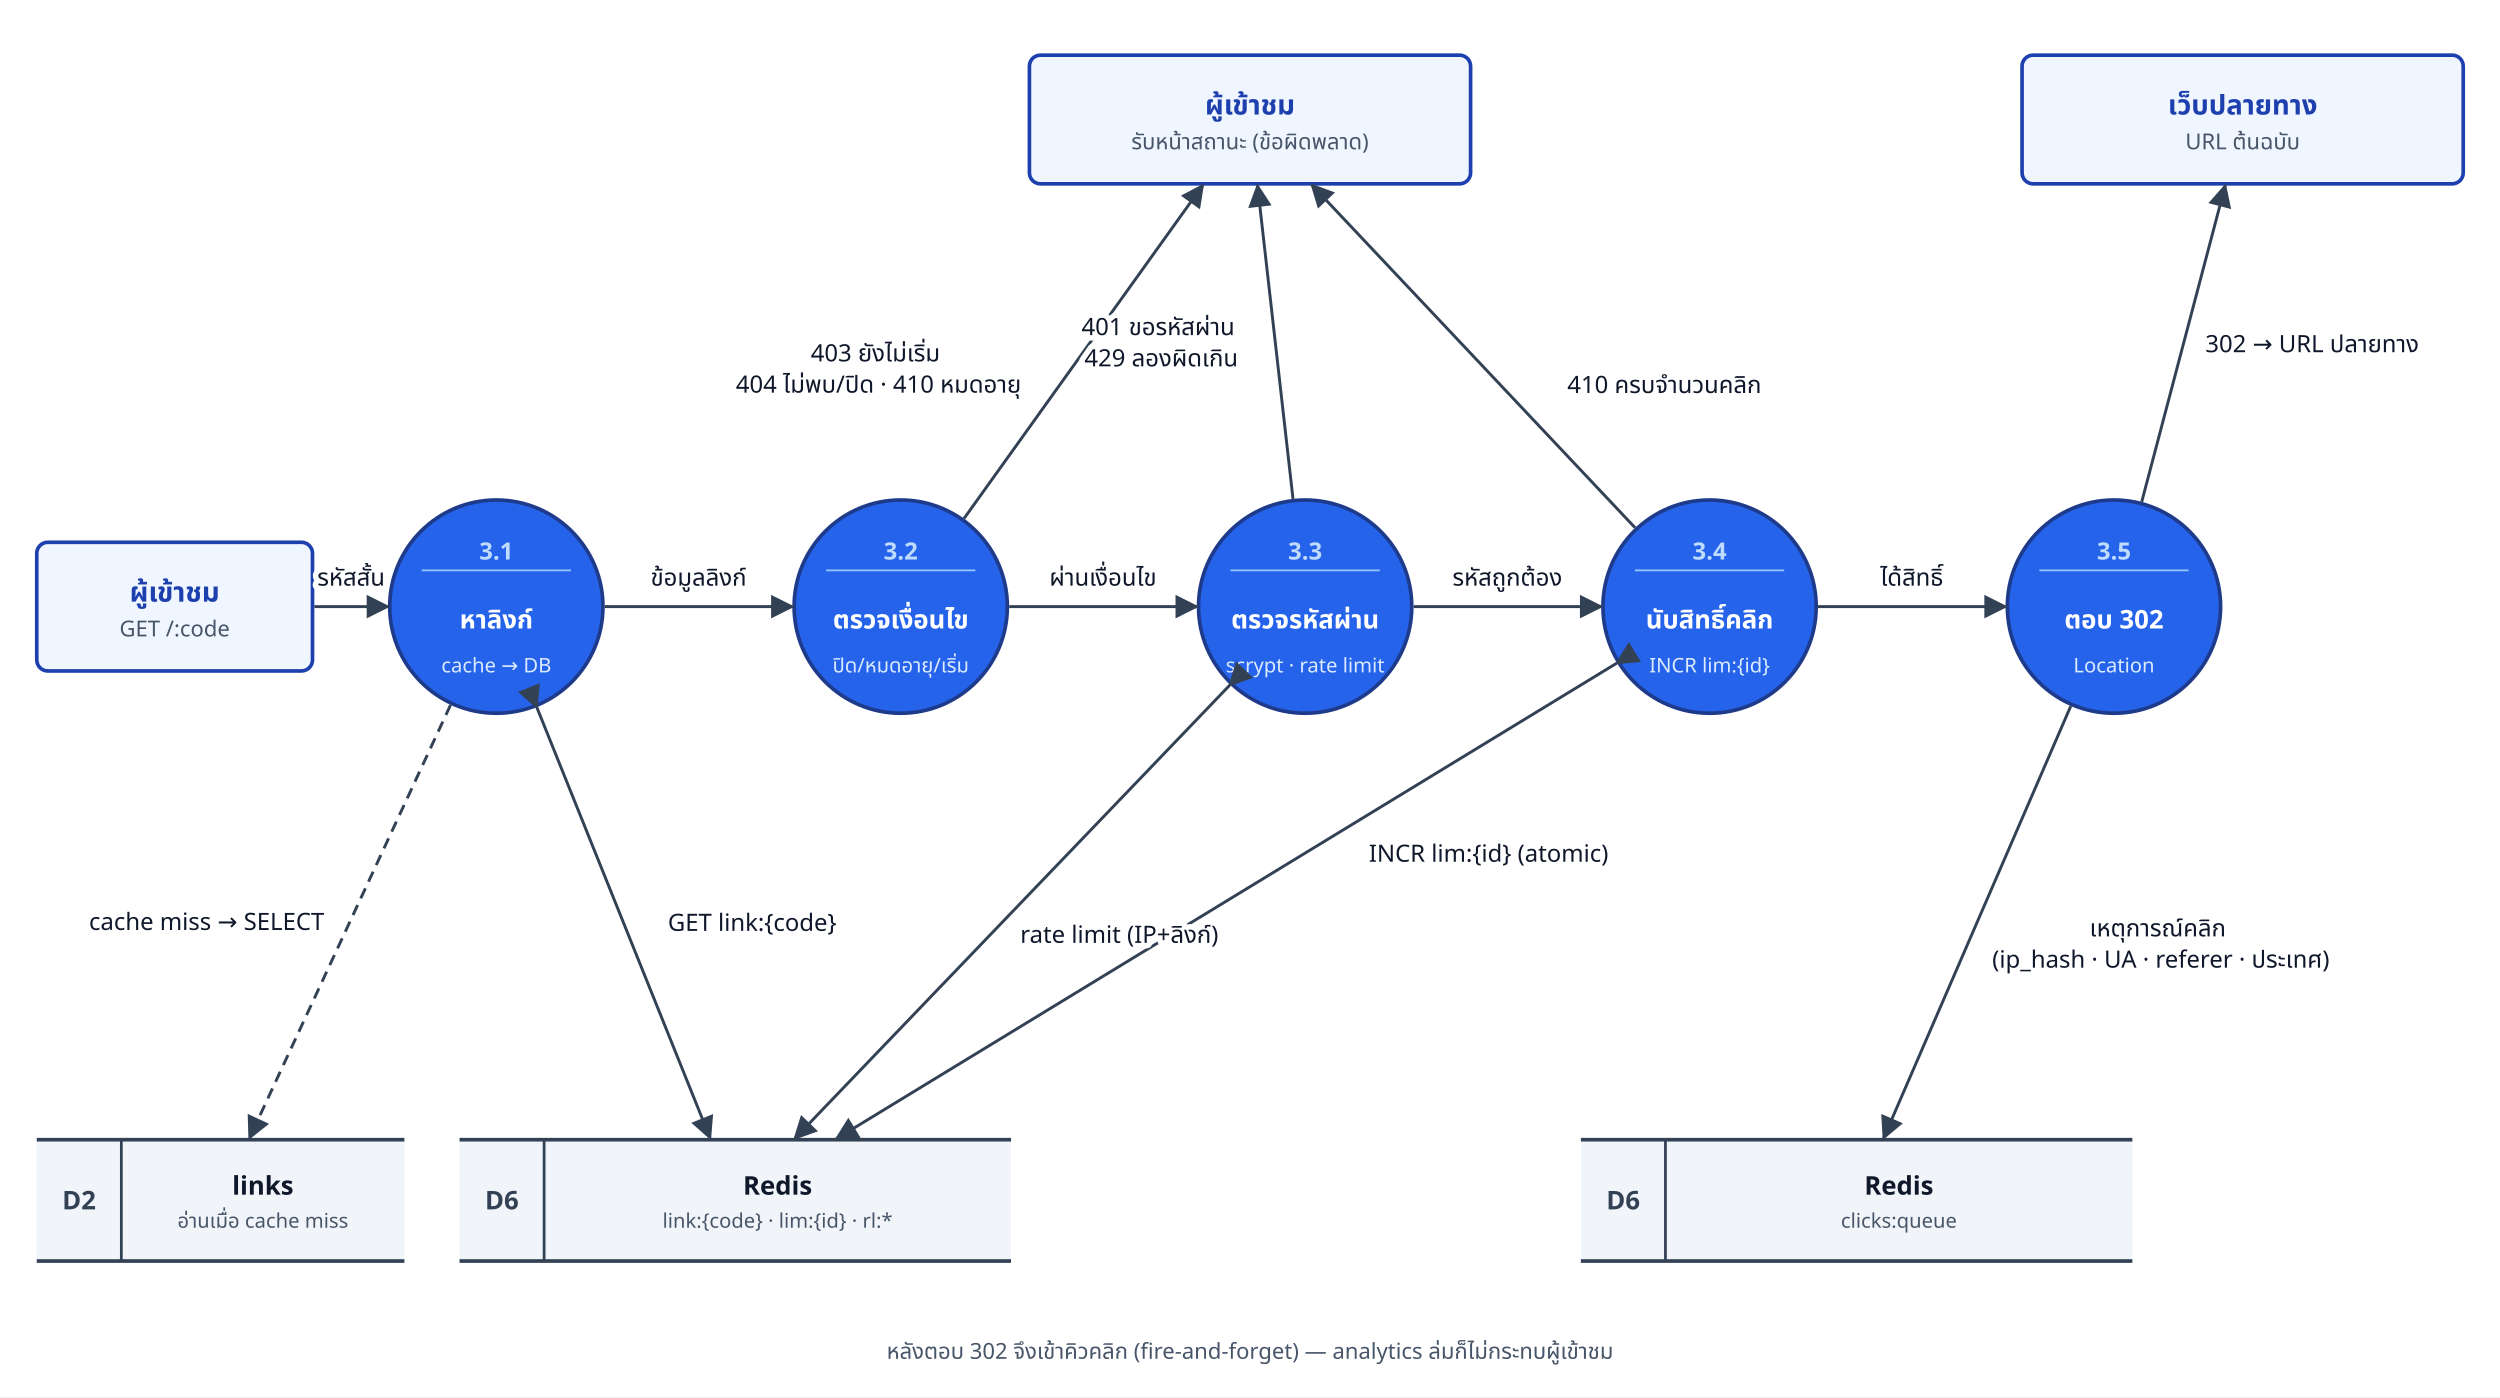
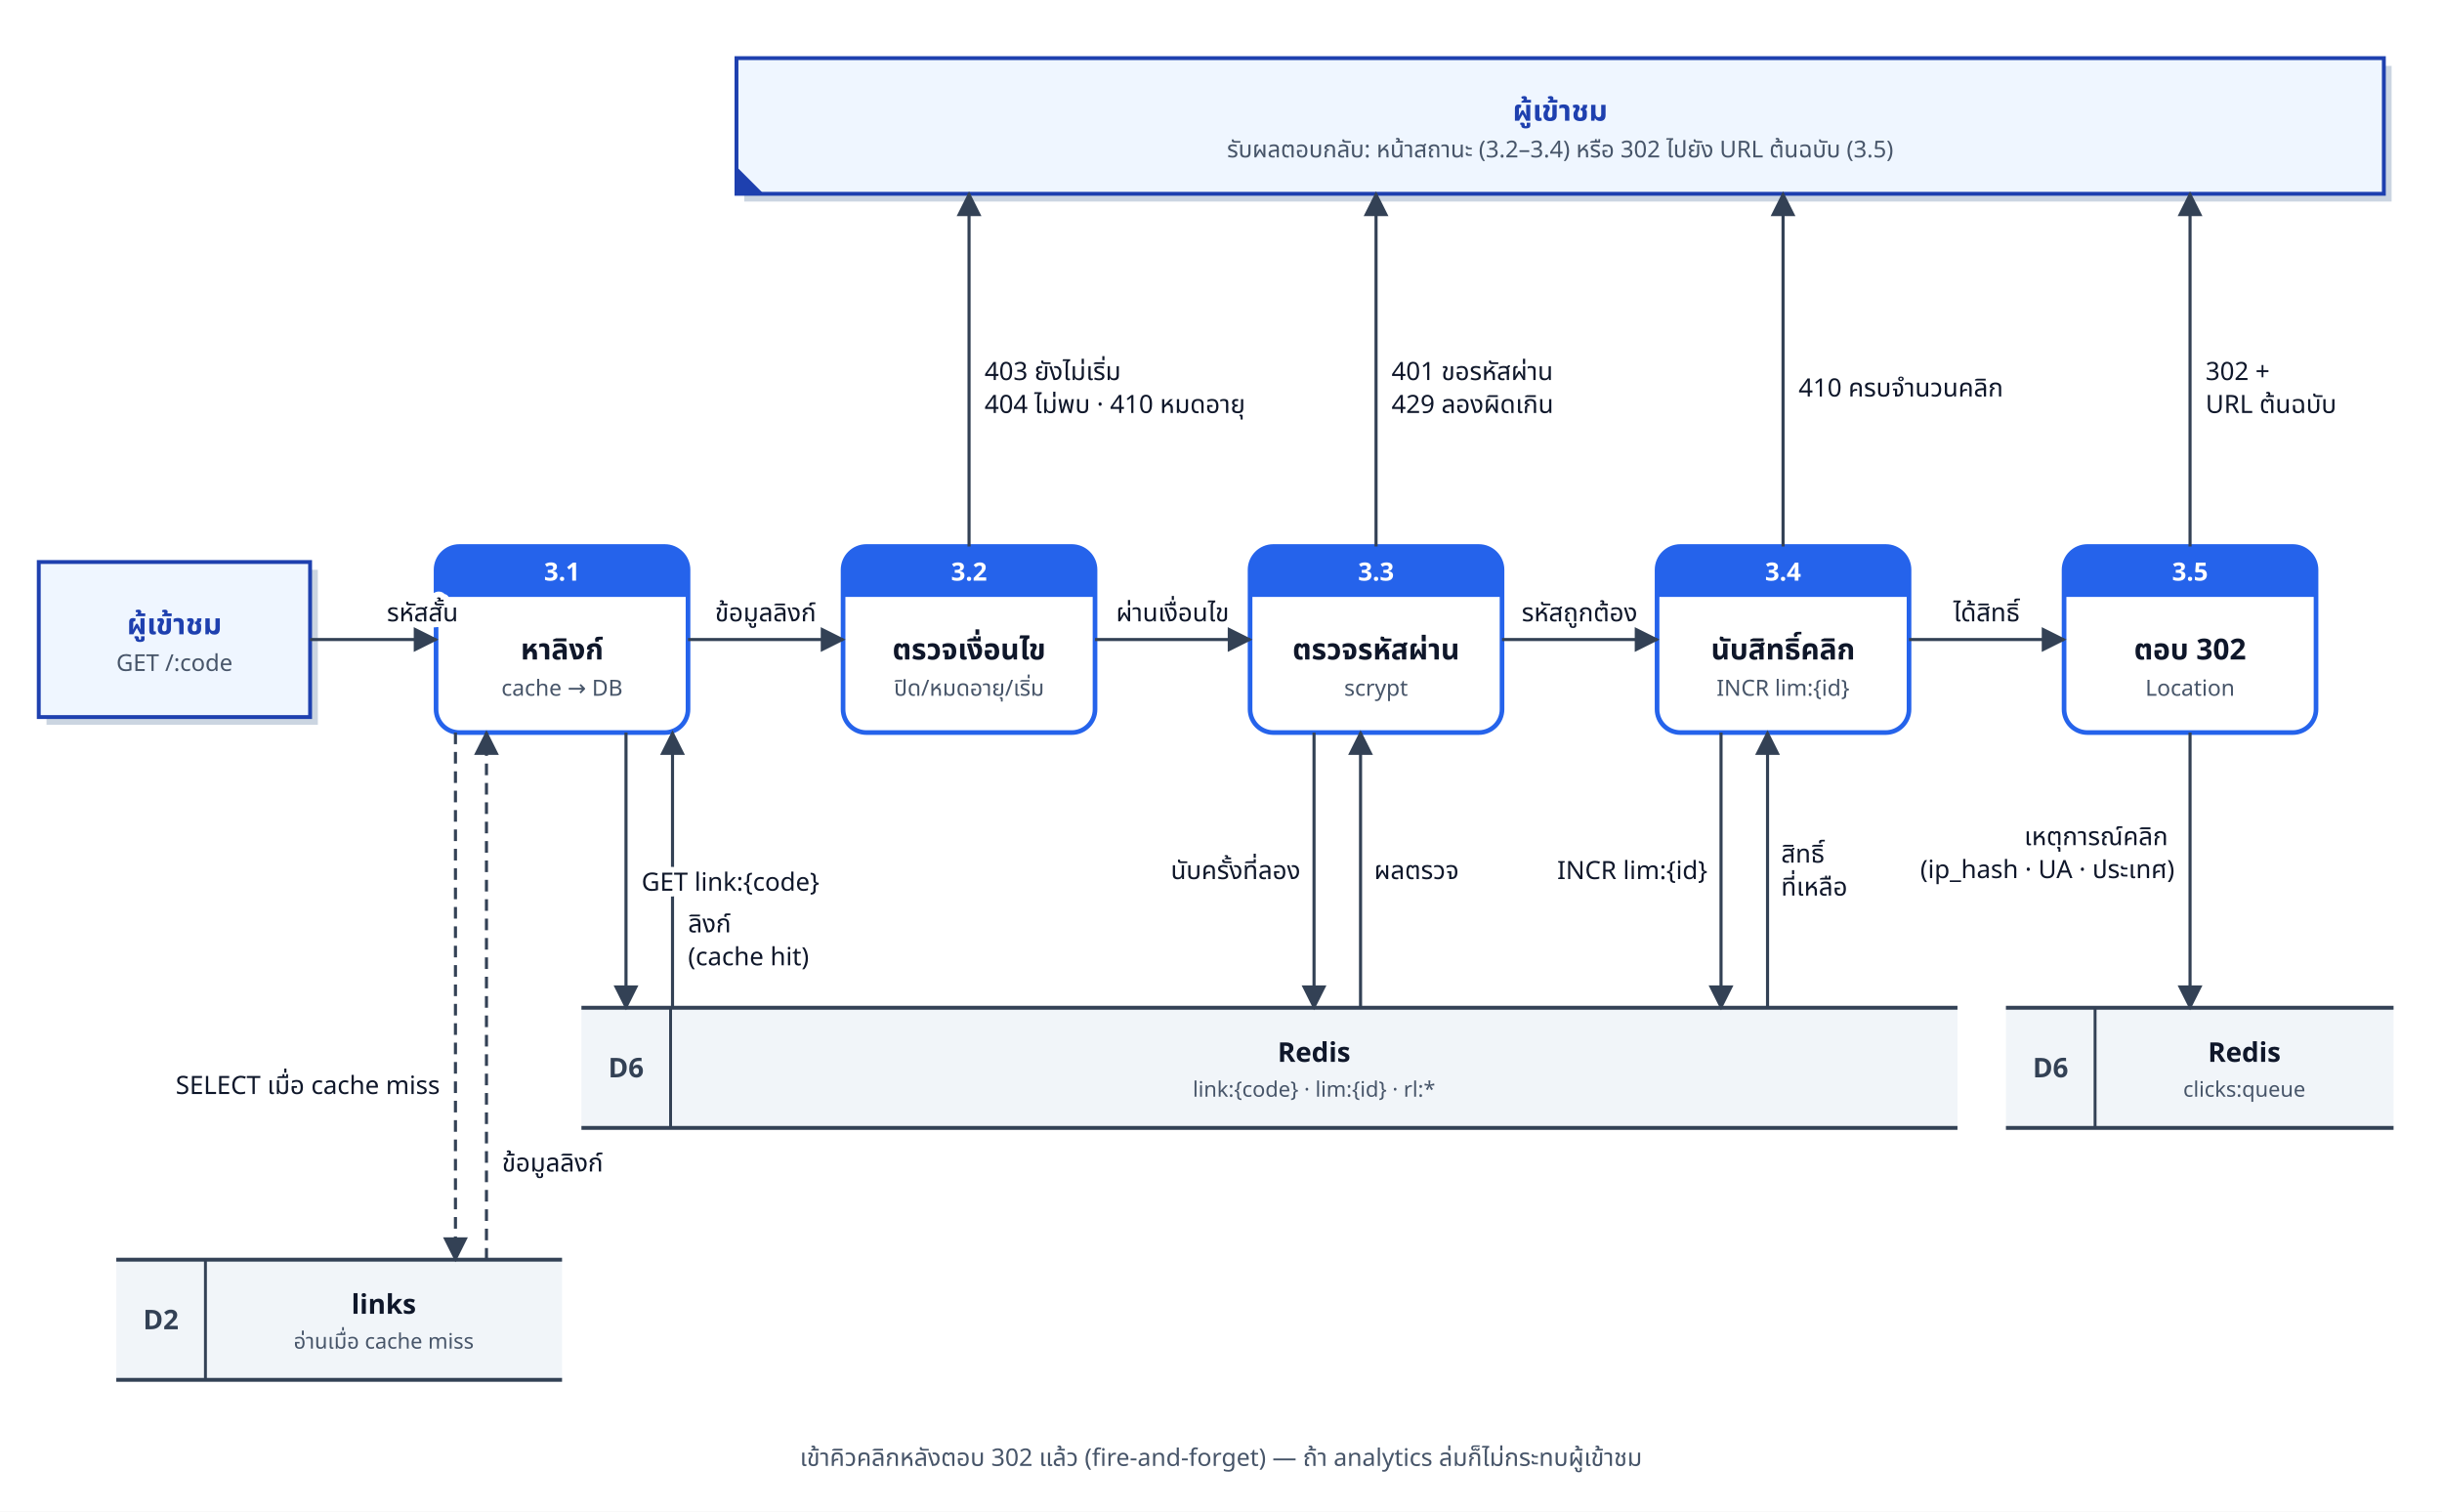
- <svg xmlns="http://www.w3.org/2000/svg" viewBox="0 0 1360 760" width="1360" height="760" role="img" aria-label="DFD Level 2 — 3.0 Redirect" font-family="'Noto Sans Thai','Sukhumvit Set',Thonburi,'Segoe UI',system-ui,sans-serif">
+ <svg xmlns="http://www.w3.org/2000/svg" viewBox="0 0 1260 780" width="1260" height="780" role="img" aria-label="DFD Level 2 — 3.0 Redirect" font-family="'Noto Sans Thai','Sukhumvit Set',Thonburi,'Segoe UI',system-ui,sans-serif">
  <defs>
    <marker id="ah" viewBox="0 0 10 10" refX="9" refY="5" markerWidth="8" markerHeight="8" orient="auto-start-reverse">
      <path d="M0 0L10 5L0 10z" fill="#334155" />
    </marker>
    <marker id="ahs" viewBox="0 0 10 10" refX="1" refY="5" markerWidth="8" markerHeight="8" orient="auto-start-reverse">
      <path d="M10 0L0 5L10 10z" fill="#334155" />
    </marker>
  </defs>
-   <rect width="1360" height="760" fill="#fff" />
-   <rect x="20" y="295" width="150" height="70" rx="6" fill="#eff6ff" stroke="#1e40af" stroke-width="2" />
-   <text x="95" text-anchor="middle" font-size="15" font-weight="700" fill="#1e40af">
-     <tspan x="95" y="327.3">ผู้เข้าชม</tspan>
-   </text>
-   <text x="95" text-anchor="middle" font-size="12" font-weight="400" fill="#475569">
-     <tspan x="95" y="346.2">GET /:code</tspan>
-   </text>
-   <circle cx="270" cy="330" r="58" fill="#2563eb" stroke="#1e3a8a" stroke-width="2" />
-   <text x="270" text-anchor="middle" font-size="13" font-weight="700" fill="#bfdbfe">
-     <tspan x="270" y="304.4">3.1</tspan>
-   </text>
-   <line x1="229.4" x2="310.6" y1="310.28" y2="310.28" stroke="#93c5fd" stroke-width="1" />
-   <text x="270" text-anchor="middle" font-size="14" font-weight="700" fill="#fff">
-     <tspan x="270" y="341.9">หาลิงก์</tspan>
-   </text>
-   <text x="270" text-anchor="middle" font-size="11" font-weight="400" fill="#dbeafe">
-     <tspan x="270" y="365.8">cache → DB</tspan>
-   </text>
-   <circle cx="490" cy="330" r="58" fill="#2563eb" stroke="#1e3a8a" stroke-width="2" />
-   <text x="490" text-anchor="middle" font-size="13" font-weight="700" fill="#bfdbfe">
-     <tspan x="490" y="304.4">3.2</tspan>
-   </text>
-   <line x1="449.4" x2="530.6" y1="310.28" y2="310.28" stroke="#93c5fd" stroke-width="1" />
-   <text x="490" text-anchor="middle" font-size="14" font-weight="700" fill="#fff">
-     <tspan x="490" y="341.9">ตรวจเงื่อนไข</tspan>
-   </text>
-   <text x="490" text-anchor="middle" font-size="11" font-weight="400" fill="#dbeafe">
-     <tspan x="490" y="365.8">ปิด/หมดอายุ/เริ่ม</tspan>
-   </text>
-   <circle cx="710" cy="330" r="58" fill="#2563eb" stroke="#1e3a8a" stroke-width="2" />
-   <text x="710" text-anchor="middle" font-size="13" font-weight="700" fill="#bfdbfe">
-     <tspan x="710" y="304.4">3.3</tspan>
-   </text>
-   <line x1="669.4" x2="750.6" y1="310.28" y2="310.28" stroke="#93c5fd" stroke-width="1" />
-   <text x="710" text-anchor="middle" font-size="14" font-weight="700" fill="#fff">
-     <tspan x="710" y="341.9">ตรวจรหัสผ่าน</tspan>
-   </text>
-   <text x="710" text-anchor="middle" font-size="11" font-weight="400" fill="#dbeafe">
-     <tspan x="710" y="365.8">scrypt · rate limit</tspan>
-   </text>
-   <circle cx="930" cy="330" r="58" fill="#2563eb" stroke="#1e3a8a" stroke-width="2" />
-   <text x="930" text-anchor="middle" font-size="13" font-weight="700" fill="#bfdbfe">
-     <tspan x="930" y="304.4">3.4</tspan>
-   </text>
-   <line x1="889.4" x2="970.6" y1="310.28" y2="310.28" stroke="#93c5fd" stroke-width="1" />
-   <text x="930" text-anchor="middle" font-size="14" font-weight="700" fill="#fff">
-     <tspan x="930" y="341.9">นับสิทธิ์คลิก</tspan>
-   </text>
-   <text x="930" text-anchor="middle" font-size="11" font-weight="400" fill="#dbeafe">
-     <tspan x="930" y="365.8">INCR lim:{id}</tspan>
-   </text>
-   <circle cx="1150" cy="330" r="58" fill="#2563eb" stroke="#1e3a8a" stroke-width="2" />
-   <text x="1150" text-anchor="middle" font-size="13" font-weight="700" fill="#bfdbfe">
-     <tspan x="1150" y="304.4">3.5</tspan>
-   </text>
-   <line x1="1109.4" x2="1190.6" y1="310.28" y2="310.28" stroke="#93c5fd" stroke-width="1" />
-   <text x="1150" text-anchor="middle" font-size="14" font-weight="700" fill="#fff">
-     <tspan x="1150" y="341.9">ตอบ 302</tspan>
-   </text>
-   <text x="1150" text-anchor="middle" font-size="11" font-weight="400" fill="#dbeafe">
-     <tspan x="1150" y="365.8">Location</tspan>
-   </text>
-   <rect x="250" y="620" width="300" height="66" fill="#f1f5f9" stroke="none" />
-   <line x1="250" x2="550" y1="620" y2="620" stroke="#334155" stroke-width="2" />
-   <line x1="250" x2="550" y1="686" y2="686" stroke="#334155" stroke-width="2" />
-   <line x1="296" x2="296" y1="620" y2="686" stroke="#334155" stroke-width="1.5" />
-   <text x="273" text-anchor="middle" font-size="14" font-weight="700" fill="#334155">
-     <tspan x="273" y="657.9">D6</tspan>
-   </text>
-   <text x="423" text-anchor="middle" font-size="14" font-weight="700" fill="#0f172a">
-     <tspan x="423" y="649.9">Redis</tspan>
-   </text>
-   <text x="423" text-anchor="middle" font-size="11" font-weight="400" fill="#475569">
-     <tspan x="423" y="667.9">link:{code} · lim:{id} · rl:*</tspan>
-   </text>
-   <rect x="20" y="620" width="200" height="66" fill="#f1f5f9" stroke="none" />
-   <line x1="20" x2="220" y1="620" y2="620" stroke="#334155" stroke-width="2" />
-   <line x1="20" x2="220" y1="686" y2="686" stroke="#334155" stroke-width="2" />
-   <line x1="66" x2="66" y1="620" y2="686" stroke="#334155" stroke-width="1.5" />
-   <text x="43" text-anchor="middle" font-size="14" font-weight="700" fill="#334155">
-     <tspan x="43" y="657.9">D2</tspan>
-   </text>
-   <text x="143" text-anchor="middle" font-size="14" font-weight="700" fill="#0f172a">
-     <tspan x="143" y="649.9">links</tspan>
-   </text>
-   <text x="143" text-anchor="middle" font-size="11" font-weight="400" fill="#475569">
-     <tspan x="143" y="667.9">อ่านเมื่อ cache miss</tspan>
-   </text>
-   <rect x="860" y="620" width="300" height="66" fill="#f1f5f9" stroke="none" />
-   <line x1="860" x2="1160" y1="620" y2="620" stroke="#334155" stroke-width="2" />
-   <line x1="860" x2="1160" y1="686" y2="686" stroke="#334155" stroke-width="2" />
-   <line x1="906" x2="906" y1="620" y2="686" stroke="#334155" stroke-width="1.5" />
-   <text x="883" text-anchor="middle" font-size="14" font-weight="700" fill="#334155">
-     <tspan x="883" y="657.9">D6</tspan>
-   </text>
-   <text x="1033" text-anchor="middle" font-size="14" font-weight="700" fill="#0f172a">
-     <tspan x="1033" y="649.9">Redis</tspan>
-   </text>
-   <text x="1033" text-anchor="middle" font-size="11" font-weight="400" fill="#475569">
-     <tspan x="1033" y="667.9">clicks:queue</tspan>
-   </text>
-   <rect x="560" y="30" width="240" height="70" rx="6" fill="#eff6ff" stroke="#1e40af" stroke-width="2" />
-   <text x="680" text-anchor="middle" font-size="15" font-weight="700" fill="#1e40af">
-     <tspan x="680" y="62.3">ผู้เข้าชม</tspan>
-   </text>
-   <text x="680" text-anchor="middle" font-size="12" font-weight="400" fill="#475569">
-     <tspan x="680" y="81.2">รับหน้าสถานะ (ข้อผิดพลาด)</tspan>
-   </text>
-   <rect x="1100" y="30" width="240" height="70" rx="6" fill="#eff6ff" stroke="#1e40af" stroke-width="2" />
-   <text x="1220" text-anchor="middle" font-size="15" font-weight="700" fill="#1e40af">
-     <tspan x="1220" y="62.3">เว็บปลายทาง</tspan>
-   </text>
-   <text x="1220" text-anchor="middle" font-size="12" font-weight="400" fill="#475569">
-     <tspan x="1220" y="81.2">URL ต้นฉบับ</tspan>
-   </text>
-   <path d="M171 330 L211 330" fill="none" stroke="#334155" stroke-width="1.6" marker-end="url(#ah)" />
-   <path d="M329 330 L431 330" fill="none" stroke="#334155" stroke-width="1.6" marker-end="url(#ah)" />
-   <path d="M549 330 L651 330" fill="none" stroke="#334155" stroke-width="1.6" marker-end="url(#ah)" />
-   <path d="M769 330 L871 330" fill="none" stroke="#334155" stroke-width="1.6" marker-end="url(#ah)" />
-   <path d="M989 330 L1091 330" fill="none" stroke="#334155" stroke-width="1.6" marker-end="url(#ah)" />
-   <path d="M292 384.7 L386.3 619.1" fill="none" stroke="#334155" stroke-width="1.6" marker-end="url(#ah)" marker-start="url(#ahs)" />
-   <path d="M245.1 383.5 L135.7 619.1" fill="none" stroke="#334155" stroke-width="1.6" stroke-dasharray="6 4" marker-end="url(#ah)" />
-   <path d="M524.4 282.1 L654.3 100.8" fill="none" stroke="#334155" stroke-width="1.6" marker-end="url(#ah)" />
-   <path d="M703.4 271.4 L684.1 101" fill="none" stroke="#334155" stroke-width="1.6" marker-end="url(#ah)" />
-   <path d="M889.5 287.1 L713.7 100.7" fill="none" stroke="#334155" stroke-width="1.6" marker-end="url(#ah)" />
-   <path d="M669.1 372.6 L432.4 619.3" fill="none" stroke="#334155" stroke-width="1.6" marker-end="url(#ah)" marker-start="url(#ahs)" />
-   <path d="M879.6 360.7 L455 619.5" fill="none" stroke="#334155" stroke-width="1.6" marker-end="url(#ah)" marker-start="url(#ahs)" />
-   <path d="M1165.1 273 L1210.5 101" fill="none" stroke="#334155" stroke-width="1.6" marker-end="url(#ah)" />
-   <path d="M1126.5 384.1 L1024.7 619.1" fill="none" stroke="#334155" stroke-width="1.6" marker-end="url(#ah)" />
-   <text x="680" text-anchor="middle" font-size="12" font-weight="400" fill="#475569">
-     <tspan x="680" y="739.2">หลังตอบ 302 จึงเข้าคิวคลิก (fire-and-forget) — analytics ล่มก็ไม่กระทบผู้เข้าชม</tspan>
-   </text>
-   <g font-size="13" fill="#0f172a" stroke="#fff" stroke-width="6" stroke-linejoin="round" paint-order="stroke" style="paint-order:stroke">
-     <text x="191" text-anchor="middle" font-size="13" font-weight="400" fill="#0f172a">
-       <tspan x="191" y="318.6">รหัสสั้น</tspan>
-     </text>
-   </g>
-   <g font-size="13" fill="#0f172a" stroke="#fff" stroke-width="6" stroke-linejoin="round" paint-order="stroke" style="paint-order:stroke">
-     <text x="380" text-anchor="middle" font-size="13" font-weight="400" fill="#0f172a">
-       <tspan x="380" y="318.6">ข้อมูลลิงก์</tspan>
-     </text>
-   </g>
-   <g font-size="13" fill="#0f172a" stroke="#fff" stroke-width="6" stroke-linejoin="round" paint-order="stroke" style="paint-order:stroke">
-     <text x="600" text-anchor="middle" font-size="13" font-weight="400" fill="#0f172a">
-       <tspan x="600" y="318.6">ผ่านเงื่อนไข</tspan>
-     </text>
-   </g>
-   <g font-size="13" fill="#0f172a" stroke="#fff" stroke-width="6" stroke-linejoin="round" paint-order="stroke" style="paint-order:stroke">
-     <text x="820" text-anchor="middle" font-size="13" font-weight="400" fill="#0f172a">
-       <tspan x="820" y="318.6">รหัสถูกต้อง</tspan>
-     </text>
-   </g>
-   <g font-size="13" fill="#0f172a" stroke="#fff" stroke-width="6" stroke-linejoin="round" paint-order="stroke" style="paint-order:stroke">
-     <text x="1040" text-anchor="middle" font-size="13" font-weight="400" fill="#0f172a">
-       <tspan x="1040" y="318.6">ได้สิทธิ์</tspan>
-     </text>
-   </g>
-   <g font-size="13" fill="#0f172a" stroke="#fff" stroke-width="6" stroke-linejoin="round" paint-order="stroke" style="paint-order:stroke">
-     <text x="409.2" text-anchor="middle" font-size="13" font-weight="400" fill="#0f172a">
-       <tspan x="409.2" y="506.4">GET link:{code}</tspan>
-     </text>
-   </g>
-   <g font-size="13" fill="#0f172a" stroke="#fff" stroke-width="6" stroke-linejoin="round" paint-order="stroke" style="paint-order:stroke">
-     <text x="112.4" text-anchor="middle" font-size="13" font-weight="400" fill="#0f172a">
-       <tspan x="112.4" y="505.9">cache miss → SELECT</tspan>
-     </text>
-   </g>
-   <g font-size="13" fill="#0f172a" stroke="#fff" stroke-width="6" stroke-linejoin="round" paint-order="stroke" style="paint-order:stroke">
-     <text x="477.9" text-anchor="middle" font-size="13" font-weight="400" fill="#0f172a">
-       <tspan x="477.9" y="196.6">403 ยังไม่เริ่ม</tspan>
-       <tspan x="477.9" y="213.6">404 ไม่พบ/ปิด · 410 หมดอายุ</tspan>
-     </text>
-   </g>
-   <g font-size="13" fill="#0f172a" stroke="#fff" stroke-width="6" stroke-linejoin="round" paint-order="stroke" style="paint-order:stroke">
-     <text x="631.7" text-anchor="middle" font-size="13" font-weight="400" fill="#0f172a">
-       <tspan x="631.7" y="182.3">401 ขอรหัสผ่าน</tspan>
-       <tspan x="631.7" y="199.3">429 ลองผิดเกิน</tspan>
-     </text>
-   </g>
-   <g font-size="13" fill="#0f172a" stroke="#fff" stroke-width="6" stroke-linejoin="round" paint-order="stroke" style="paint-order:stroke">
-     <text x="905.4" text-anchor="middle" font-size="13" font-weight="400" fill="#0f172a">
-       <tspan x="905.4" y="213.8">410 ครบจำนวนคลิก</tspan>
-     </text>
-   </g>
-   <g font-size="13" fill="#0f172a" stroke="#fff" stroke-width="6" stroke-linejoin="round" paint-order="stroke" style="paint-order:stroke">
-     <text x="608.9" text-anchor="middle" font-size="13" font-weight="400" fill="#0f172a">
-       <tspan x="608.9" y="512.9">rate limit (IP+ลิงก์)</tspan>
-     </text>
-   </g>
-   <g font-size="13" fill="#0f172a" stroke="#fff" stroke-width="6" stroke-linejoin="round" paint-order="stroke" style="paint-order:stroke">
-     <text x="809.8" text-anchor="middle" font-size="13" font-weight="400" fill="#0f172a">
-       <tspan x="809.8" y="468.8">INCR lim:{id} (atomic)</tspan>
-     </text>
-   </g>
-   <g font-size="13" fill="#0f172a" stroke="#fff" stroke-width="6" stroke-linejoin="round" paint-order="stroke" style="paint-order:stroke">
-     <text x="1257.8" text-anchor="middle" font-size="13" font-weight="400" fill="#0f172a">
-       <tspan x="1257.8" y="191.6">302 → URL ปลายทาง</tspan>
-     </text>
-   </g>
-   <g font-size="13" fill="#0f172a" stroke="#fff" stroke-width="6" stroke-linejoin="round" paint-order="stroke" style="paint-order:stroke">
-     <text x="1175.5" text-anchor="middle" font-size="13" font-weight="400" fill="#0f172a">
-       <tspan x="1175.5" y="509.4">เหตุการณ์คลิก</tspan>
-       <tspan x="1175.5" y="526.4">(ip_hash · UA · referer · ประเทศ)</tspan>
+   <rect width="1260" height="780" fill="#fff" />
+   <rect x="24" y="294" width="140" height="80" fill="#cbd5e1" />
+   <rect x="20" y="290" width="140" height="80" fill="#eff6ff" stroke="#1e40af" stroke-width="2" />
+   <text x="90" text-anchor="middle" font-size="15" font-weight="700" fill="#1e40af">
+     <tspan x="90" y="327.3">ผู้เข้าชม</tspan>
+   </text>
+   <text x="90" text-anchor="middle" font-size="12" font-weight="400" fill="#475569">
+     <tspan x="90" y="346.2">GET /:code</tspan>
+   </text>
+   <rect x="384" y="34" width="850" height="70" fill="#cbd5e1" />
+   <rect x="380" y="30" width="850" height="70" fill="#eff6ff" stroke="#1e40af" stroke-width="2" />
+   <path d="M380 86L394 100H380z" fill="#1e40af" />
+   <text x="805" text-anchor="middle" font-size="15" font-weight="700" fill="#1e40af">
+     <tspan x="805" y="62.3">ผู้เข้าชม</tspan>
+   </text>
+   <text x="805" text-anchor="middle" font-size="12" font-weight="400" fill="#475569">
+     <tspan x="805" y="81.2">รับผลตอบกลับ: หน้าสถานะ (3.2–3.4) หรือ 302 ไปยัง URL ต้นฉบับ (3.5)</tspan>
+   </text>
+   <rect x="225" y="282" width="130" height="96" rx="12" fill="#fff" stroke="#2563eb" stroke-width="2.4" />
+   <path d="M225 308V294a12 12 0 0 1 12-12H343a12 12 0 0 1 12 12V308z" fill="#2563eb" />
+   <text x="290" text-anchor="middle" font-size="13" font-weight="700" fill="#fff">
+     <tspan x="290" y="299.6">3.1</tspan>
+   </text>
+   <text x="290" text-anchor="middle" font-size="15" font-weight="700" fill="#0f172a">
+     <tspan x="290" y="340.3">หาลิงก์</tspan>
+   </text>
+   <text x="290" text-anchor="middle" font-size="11.5" font-weight="400" fill="#475569">
+     <tspan x="290" y="359.0">cache → DB</tspan>
+   </text>
+   <rect x="435" y="282" width="130" height="96" rx="12" fill="#fff" stroke="#2563eb" stroke-width="2.4" />
+   <path d="M435 308V294a12 12 0 0 1 12-12H553a12 12 0 0 1 12 12V308z" fill="#2563eb" />
+   <text x="500" text-anchor="middle" font-size="13" font-weight="700" fill="#fff">
+     <tspan x="500" y="299.6">3.2</tspan>
+   </text>
+   <text x="500" text-anchor="middle" font-size="15" font-weight="700" fill="#0f172a">
+     <tspan x="500" y="340.3">ตรวจเงื่อนไข</tspan>
+   </text>
+   <text x="500" text-anchor="middle" font-size="11.5" font-weight="400" fill="#475569">
+     <tspan x="500" y="359.0">ปิด/หมดอายุ/เริ่ม</tspan>
+   </text>
+   <rect x="645" y="282" width="130" height="96" rx="12" fill="#fff" stroke="#2563eb" stroke-width="2.4" />
+   <path d="M645 308V294a12 12 0 0 1 12-12H763a12 12 0 0 1 12 12V308z" fill="#2563eb" />
+   <text x="710" text-anchor="middle" font-size="13" font-weight="700" fill="#fff">
+     <tspan x="710" y="299.6">3.3</tspan>
+   </text>
+   <text x="710" text-anchor="middle" font-size="15" font-weight="700" fill="#0f172a">
+     <tspan x="710" y="340.3">ตรวจรหัสผ่าน</tspan>
+   </text>
+   <text x="710" text-anchor="middle" font-size="11.5" font-weight="400" fill="#475569">
+     <tspan x="710" y="359.0">scrypt</tspan>
+   </text>
+   <rect x="855" y="282" width="130" height="96" rx="12" fill="#fff" stroke="#2563eb" stroke-width="2.4" />
+   <path d="M855 308V294a12 12 0 0 1 12-12H973a12 12 0 0 1 12 12V308z" fill="#2563eb" />
+   <text x="920" text-anchor="middle" font-size="13" font-weight="700" fill="#fff">
+     <tspan x="920" y="299.6">3.4</tspan>
+   </text>
+   <text x="920" text-anchor="middle" font-size="15" font-weight="700" fill="#0f172a">
+     <tspan x="920" y="340.3">นับสิทธิ์คลิก</tspan>
+   </text>
+   <text x="920" text-anchor="middle" font-size="11.5" font-weight="400" fill="#475569">
+     <tspan x="920" y="359.0">INCR lim:{id}</tspan>
+   </text>
+   <rect x="1065" y="282" width="130" height="96" rx="12" fill="#fff" stroke="#2563eb" stroke-width="2.4" />
+   <path d="M1065 308V294a12 12 0 0 1 12-12H1183a12 12 0 0 1 12 12V308z" fill="#2563eb" />
+   <text x="1130" text-anchor="middle" font-size="13" font-weight="700" fill="#fff">
+     <tspan x="1130" y="299.6">3.5</tspan>
+   </text>
+   <text x="1130" text-anchor="middle" font-size="15" font-weight="700" fill="#0f172a">
+     <tspan x="1130" y="340.3">ตอบ 302</tspan>
+   </text>
+   <text x="1130" text-anchor="middle" font-size="11.5" font-weight="400" fill="#475569">
+     <tspan x="1130" y="359.0">Location</tspan>
+   </text>
+   <path d="M160 330 L225 330" fill="none" stroke="#334155" stroke-width="1.6" marker-end="url(#ah)" />
+   <path d="M355 330 L435 330" fill="none" stroke="#334155" stroke-width="1.6" marker-end="url(#ah)" />
+   <path d="M565 330 L645 330" fill="none" stroke="#334155" stroke-width="1.6" marker-end="url(#ah)" />
+   <path d="M775 330 L855 330" fill="none" stroke="#334155" stroke-width="1.6" marker-end="url(#ah)" />
+   <path d="M985 330 L1065 330" fill="none" stroke="#334155" stroke-width="1.6" marker-end="url(#ah)" />
+   <path d="M500 282 L500 100" fill="none" stroke="#334155" stroke-width="1.6" marker-end="url(#ah)" />
+   <path d="M710 282 L710 100" fill="none" stroke="#334155" stroke-width="1.6" marker-end="url(#ah)" />
+   <path d="M920 282 L920 100" fill="none" stroke="#334155" stroke-width="1.6" marker-end="url(#ah)" />
+   <path d="M1130 282 L1130 100" fill="none" stroke="#334155" stroke-width="1.6" marker-end="url(#ah)" />
+   <rect x="300" y="520" width="710" height="62" fill="#f1f5f9" stroke="none" />
+   <line x1="300" x2="1010" y1="520" y2="520" stroke="#334155" stroke-width="2" />
+   <line x1="300" x2="1010" y1="582" y2="582" stroke="#334155" stroke-width="2" />
+   <line x1="346" x2="346" y1="520" y2="582" stroke="#334155" stroke-width="1.5" />
+   <text x="323" text-anchor="middle" font-size="14" font-weight="700" fill="#334155">
+     <tspan x="323" y="555.9">D6</tspan>
+   </text>
+   <text x="678" text-anchor="middle" font-size="14" font-weight="700" fill="#0f172a">
+     <tspan x="678" y="547.9">Redis</tspan>
+   </text>
+   <text x="678" text-anchor="middle" font-size="11" font-weight="400" fill="#475569">
+     <tspan x="678" y="565.9">link:{code} · lim:{id} · rl:*</tspan>
+   </text>
+   <rect x="1035" y="520" width="200" height="62" fill="#f1f5f9" stroke="none" />
+   <line x1="1035" x2="1235" y1="520" y2="520" stroke="#334155" stroke-width="2" />
+   <line x1="1035" x2="1235" y1="582" y2="582" stroke="#334155" stroke-width="2" />
+   <line x1="1081" x2="1081" y1="520" y2="582" stroke="#334155" stroke-width="1.5" />
+   <text x="1058" text-anchor="middle" font-size="14" font-weight="700" fill="#334155">
+     <tspan x="1058" y="555.9">D6</tspan>
+   </text>
+   <text x="1158" text-anchor="middle" font-size="14" font-weight="700" fill="#0f172a">
+     <tspan x="1158" y="547.9">Redis</tspan>
+   </text>
+   <text x="1158" text-anchor="middle" font-size="11" font-weight="400" fill="#475569">
+     <tspan x="1158" y="565.9">clicks:queue</tspan>
+   </text>
+   <rect x="60" y="650" width="230" height="62" fill="#f1f5f9" stroke="none" />
+   <line x1="60" x2="290" y1="650" y2="650" stroke="#334155" stroke-width="2" />
+   <line x1="60" x2="290" y1="712" y2="712" stroke="#334155" stroke-width="2" />
+   <line x1="106" x2="106" y1="650" y2="712" stroke="#334155" stroke-width="1.5" />
+   <text x="83" text-anchor="middle" font-size="14" font-weight="700" fill="#334155">
+     <tspan x="83" y="685.9">D2</tspan>
+   </text>
+   <text x="198" text-anchor="middle" font-size="14" font-weight="700" fill="#0f172a">
+     <tspan x="198" y="677.9">links</tspan>
+   </text>
+   <text x="198" text-anchor="middle" font-size="11" font-weight="400" fill="#475569">
+     <tspan x="198" y="695.9">อ่านเมื่อ cache miss</tspan>
+   </text>
+   <path d="M323 378 L323 520" fill="none" stroke="#334155" stroke-width="1.6" marker-end="url(#ah)" />
+   <path d="M347 520 L347 378" fill="none" stroke="#334155" stroke-width="1.6" marker-end="url(#ah)" />
+   <path d="M235 378 L235 650" fill="none" stroke="#334155" stroke-width="1.6" stroke-dasharray="6 4" marker-end="url(#ah)" />
+   <path d="M251 650 L251 378" fill="none" stroke="#334155" stroke-width="1.6" stroke-dasharray="6 4" marker-end="url(#ah)" />
+   <path d="M678 378 L678 520" fill="none" stroke="#334155" stroke-width="1.6" marker-end="url(#ah)" />
+   <path d="M702 520 L702 378" fill="none" stroke="#334155" stroke-width="1.6" marker-end="url(#ah)" />
+   <path d="M888 378 L888 520" fill="none" stroke="#334155" stroke-width="1.6" marker-end="url(#ah)" />
+   <path d="M912 520 L912 378" fill="none" stroke="#334155" stroke-width="1.6" marker-end="url(#ah)" />
+   <path d="M1130 378 L1130 520" fill="none" stroke="#334155" stroke-width="1.6" marker-end="url(#ah)" />
+   <text x="630" text-anchor="middle" font-size="12.5" font-weight="400" fill="#475569">
+     <tspan x="630" y="756.4">เข้าคิวคลิกหลังตอบ 302 แล้ว (fire-and-forget) — ถ้า analytics ล่มก็ไม่กระทบผู้เข้าชม</tspan>
+   </text>
+   <g font-size="13" fill="#0f172a" stroke="#fff" stroke-width="6" stroke-linejoin="round" paint-order="stroke" style="paint-order:stroke">
+     <text x="218" text-anchor="middle" font-size="13" font-weight="400" fill="#0f172a">
+       <tspan x="218" y="320.6">รหัสสั้น</tspan>
+     </text>
+   </g>
+   <g font-size="13" fill="#0f172a" stroke="#fff" stroke-width="6" stroke-linejoin="round" paint-order="stroke" style="paint-order:stroke">
+     <text x="395" text-anchor="middle" font-size="13" font-weight="400" fill="#0f172a">
+       <tspan x="395" y="320.6">ข้อมูลลิงก์</tspan>
+     </text>
+   </g>
+   <g font-size="13" fill="#0f172a" stroke="#fff" stroke-width="6" stroke-linejoin="round" paint-order="stroke" style="paint-order:stroke">
+     <text x="605" text-anchor="middle" font-size="13" font-weight="400" fill="#0f172a">
+       <tspan x="605" y="320.6">ผ่านเงื่อนไข</tspan>
+     </text>
+   </g>
+   <g font-size="13" fill="#0f172a" stroke="#fff" stroke-width="6" stroke-linejoin="round" paint-order="stroke" style="paint-order:stroke">
+     <text x="815" text-anchor="middle" font-size="13" font-weight="400" fill="#0f172a">
+       <tspan x="815" y="320.6">รหัสถูกต้อง</tspan>
+     </text>
+   </g>
+   <g font-size="13" fill="#0f172a" stroke="#fff" stroke-width="6" stroke-linejoin="round" paint-order="stroke" style="paint-order:stroke">
+     <text x="1025" text-anchor="middle" font-size="13" font-weight="400" fill="#0f172a">
+       <tspan x="1025" y="320.6">ได้สิทธิ์</tspan>
+     </text>
+   </g>
+   <g font-size="13" fill="#0f172a" stroke="#fff" stroke-width="6" stroke-linejoin="round" paint-order="stroke" style="paint-order:stroke">
+     <text x="508" text-anchor="start" font-size="13" font-weight="400" fill="#0f172a">
+       <tspan x="508" y="196.1">403 ยังไม่เริ่ม</tspan>
+       <tspan x="508" y="213.1">404 ไม่พบ · 410 หมดอายุ</tspan>
+     </text>
+   </g>
+   <g font-size="13" fill="#0f172a" stroke="#fff" stroke-width="6" stroke-linejoin="round" paint-order="stroke" style="paint-order:stroke">
+     <text x="718" text-anchor="start" font-size="13" font-weight="400" fill="#0f172a">
+       <tspan x="718" y="196.1">401 ขอรหัสผ่าน</tspan>
+       <tspan x="718" y="213.1">429 ลองผิดเกิน</tspan>
+     </text>
+   </g>
+   <g font-size="13" fill="#0f172a" stroke="#fff" stroke-width="6" stroke-linejoin="round" paint-order="stroke" style="paint-order:stroke">
+     <text x="928" text-anchor="start" font-size="13" font-weight="400" fill="#0f172a">
+       <tspan x="928" y="204.6">410 ครบจำนวนคลิก</tspan>
+     </text>
+   </g>
+   <g font-size="13" fill="#0f172a" stroke="#fff" stroke-width="6" stroke-linejoin="round" paint-order="stroke" style="paint-order:stroke">
+     <text x="1138" text-anchor="start" font-size="13" font-weight="400" fill="#0f172a">
+       <tspan x="1138" y="196.1">302 +</tspan>
+       <tspan x="1138" y="213.1">URL ต้นฉบับ</tspan>
+     </text>
+   </g>
+   <g font-size="13" fill="#0f172a" stroke="#fff" stroke-width="6" stroke-linejoin="round" paint-order="stroke" style="paint-order:stroke">
+     <text x="331" text-anchor="start" font-size="13" font-weight="400" fill="#0f172a">
+       <tspan x="331" y="459.6">GET link:{code}</tspan>
+     </text>
+   </g>
+   <g font-size="13" fill="#0f172a" stroke="#fff" stroke-width="6" stroke-linejoin="round" paint-order="stroke" style="paint-order:stroke">
+     <text x="355" text-anchor="start" font-size="13" font-weight="400" fill="#0f172a">
+       <tspan x="355" y="481.1">ลิงก์</tspan>
+       <tspan x="355" y="498.1">(cache hit)</tspan>
+     </text>
+   </g>
+   <g font-size="13" fill="#0f172a" stroke="#fff" stroke-width="6" stroke-linejoin="round" paint-order="stroke" style="paint-order:stroke">
+     <text x="227" text-anchor="end" font-size="13" font-weight="400" fill="#0f172a">
+       <tspan x="227" y="564.5">SELECT เมื่อ cache miss</tspan>
+     </text>
+   </g>
+   <g font-size="13" fill="#0f172a" stroke="#fff" stroke-width="6" stroke-linejoin="round" paint-order="stroke" style="paint-order:stroke">
+     <text x="259" text-anchor="start" font-size="13" font-weight="400" fill="#0f172a">
+       <tspan x="259" y="604.5">ข้อมูลลิงก์</tspan>
+     </text>
+   </g>
+   <g font-size="13" fill="#0f172a" stroke="#fff" stroke-width="6" stroke-linejoin="round" paint-order="stroke" style="paint-order:stroke">
+     <text x="671" text-anchor="end" font-size="13" font-weight="400" fill="#0f172a">
+       <tspan x="671" y="453.6">นับครั้งที่ลอง</tspan>
+     </text>
+   </g>
+   <g font-size="13" fill="#0f172a" stroke="#fff" stroke-width="6" stroke-linejoin="round" paint-order="stroke" style="paint-order:stroke">
+     <text x="709" text-anchor="start" font-size="13" font-weight="400" fill="#0f172a">
+       <tspan x="709" y="453.6">ผลตรวจ</tspan>
+     </text>
+   </g>
+   <g font-size="13" fill="#0f172a" stroke="#fff" stroke-width="6" stroke-linejoin="round" paint-order="stroke" style="paint-order:stroke">
+     <text x="881" text-anchor="end" font-size="13" font-weight="400" fill="#0f172a">
+       <tspan x="881" y="453.6">INCR lim:{id}</tspan>
+     </text>
+   </g>
+   <g font-size="13" fill="#0f172a" stroke="#fff" stroke-width="6" stroke-linejoin="round" paint-order="stroke" style="paint-order:stroke">
+     <text x="919" text-anchor="start" font-size="13" font-weight="400" fill="#0f172a">
+       <tspan x="919" y="445.1">สิทธิ์</tspan>
+       <tspan x="919" y="462.1">ที่เหลือ</tspan>
+     </text>
+   </g>
+   <g font-size="13" fill="#0f172a" stroke="#fff" stroke-width="6" stroke-linejoin="round" paint-order="stroke" style="paint-order:stroke">
+     <text x="1122" text-anchor="end" font-size="13" font-weight="400" fill="#0f172a">
+       <tspan x="1122" y="436.1">เหตุการณ์คลิก</tspan>
+       <tspan x="1122" y="453.1">(ip_hash · UA · ประเทศ)</tspan>
    </text>
  </g>
</svg>
